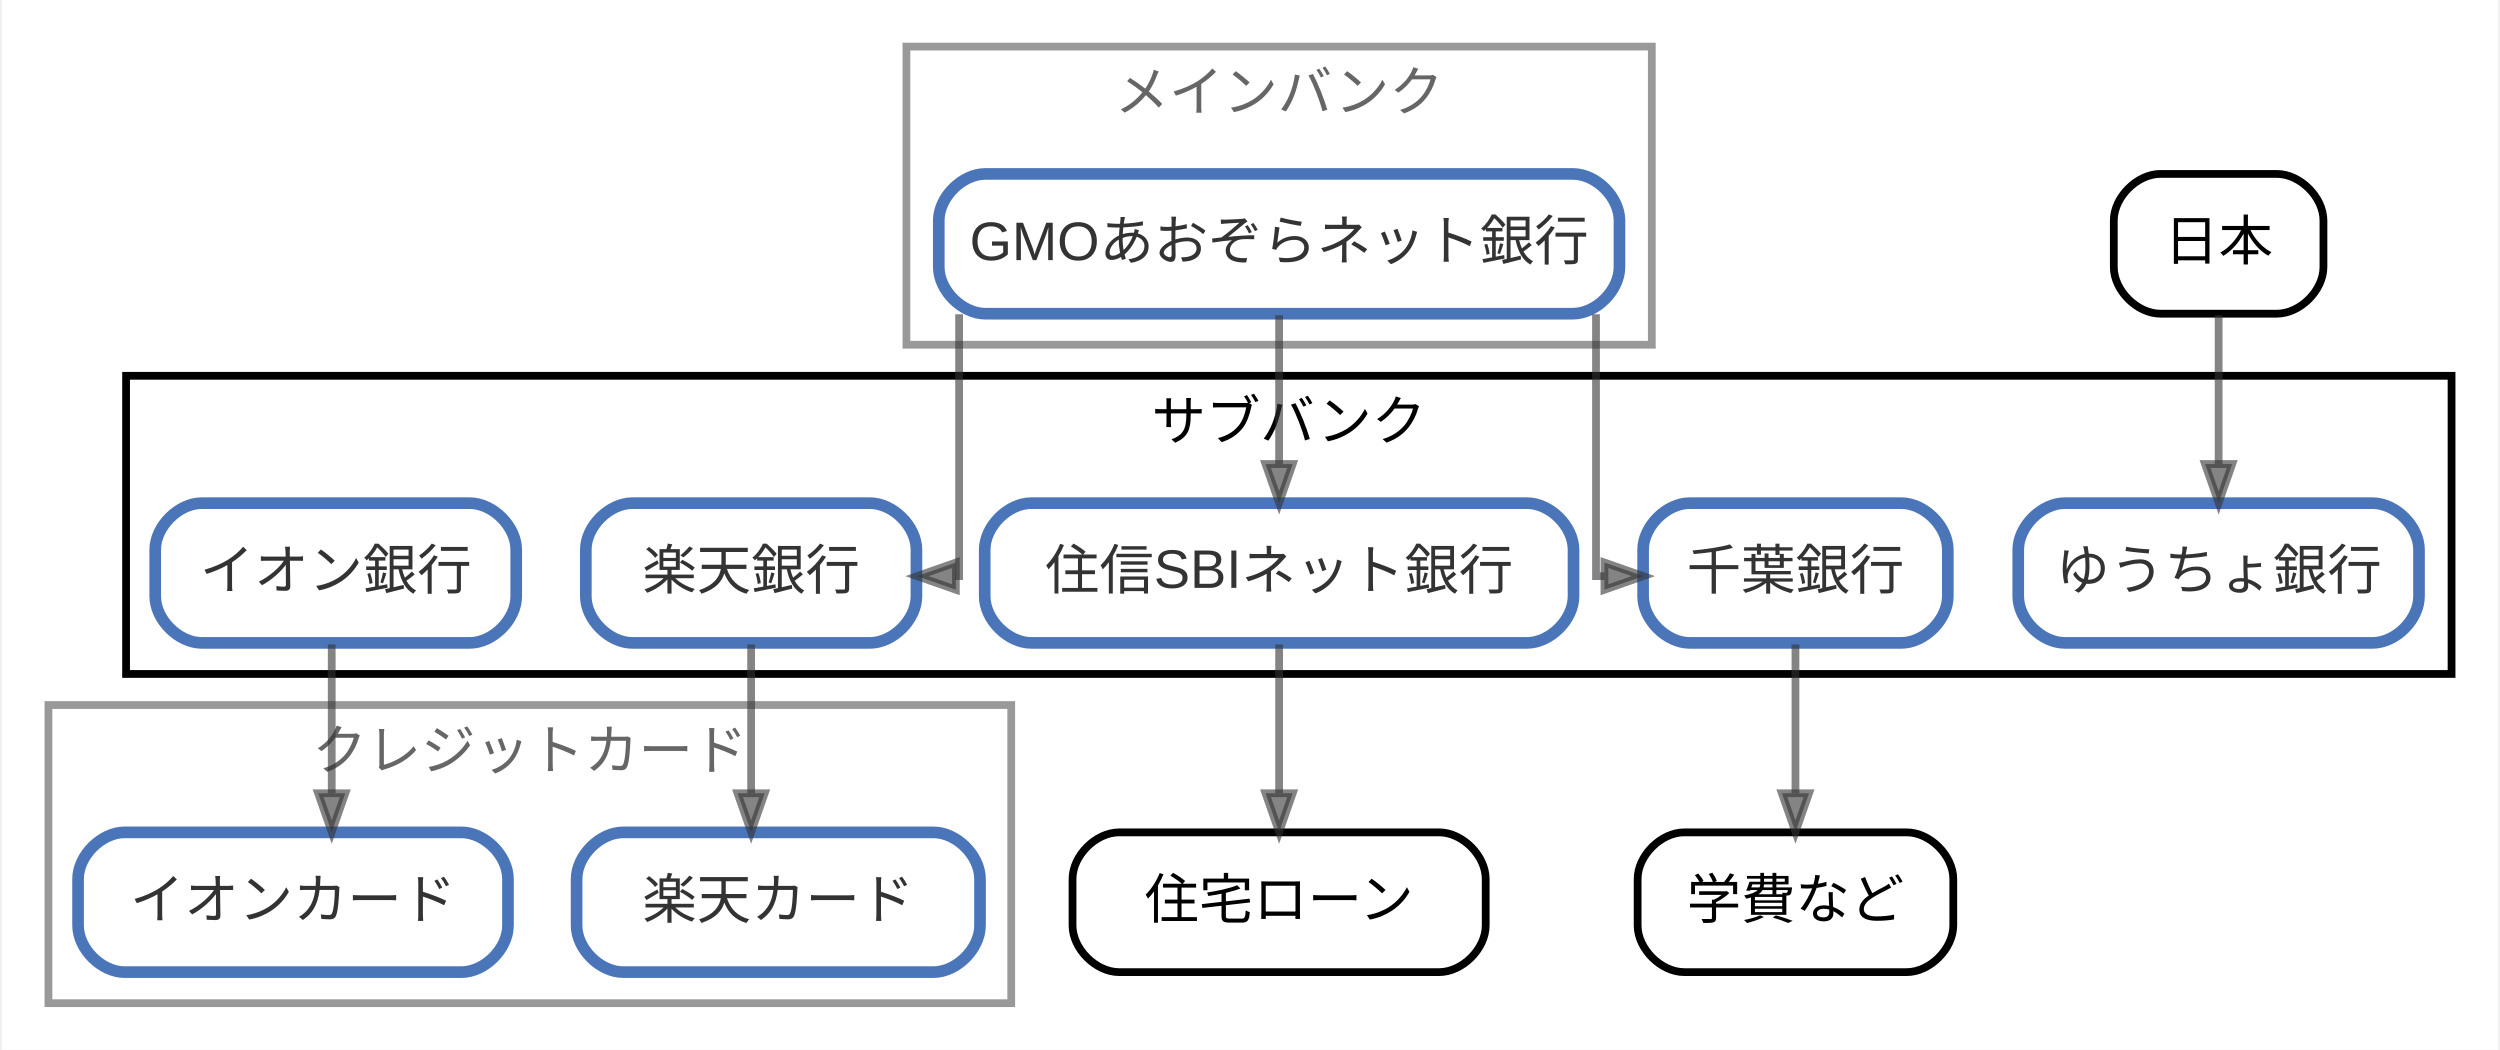
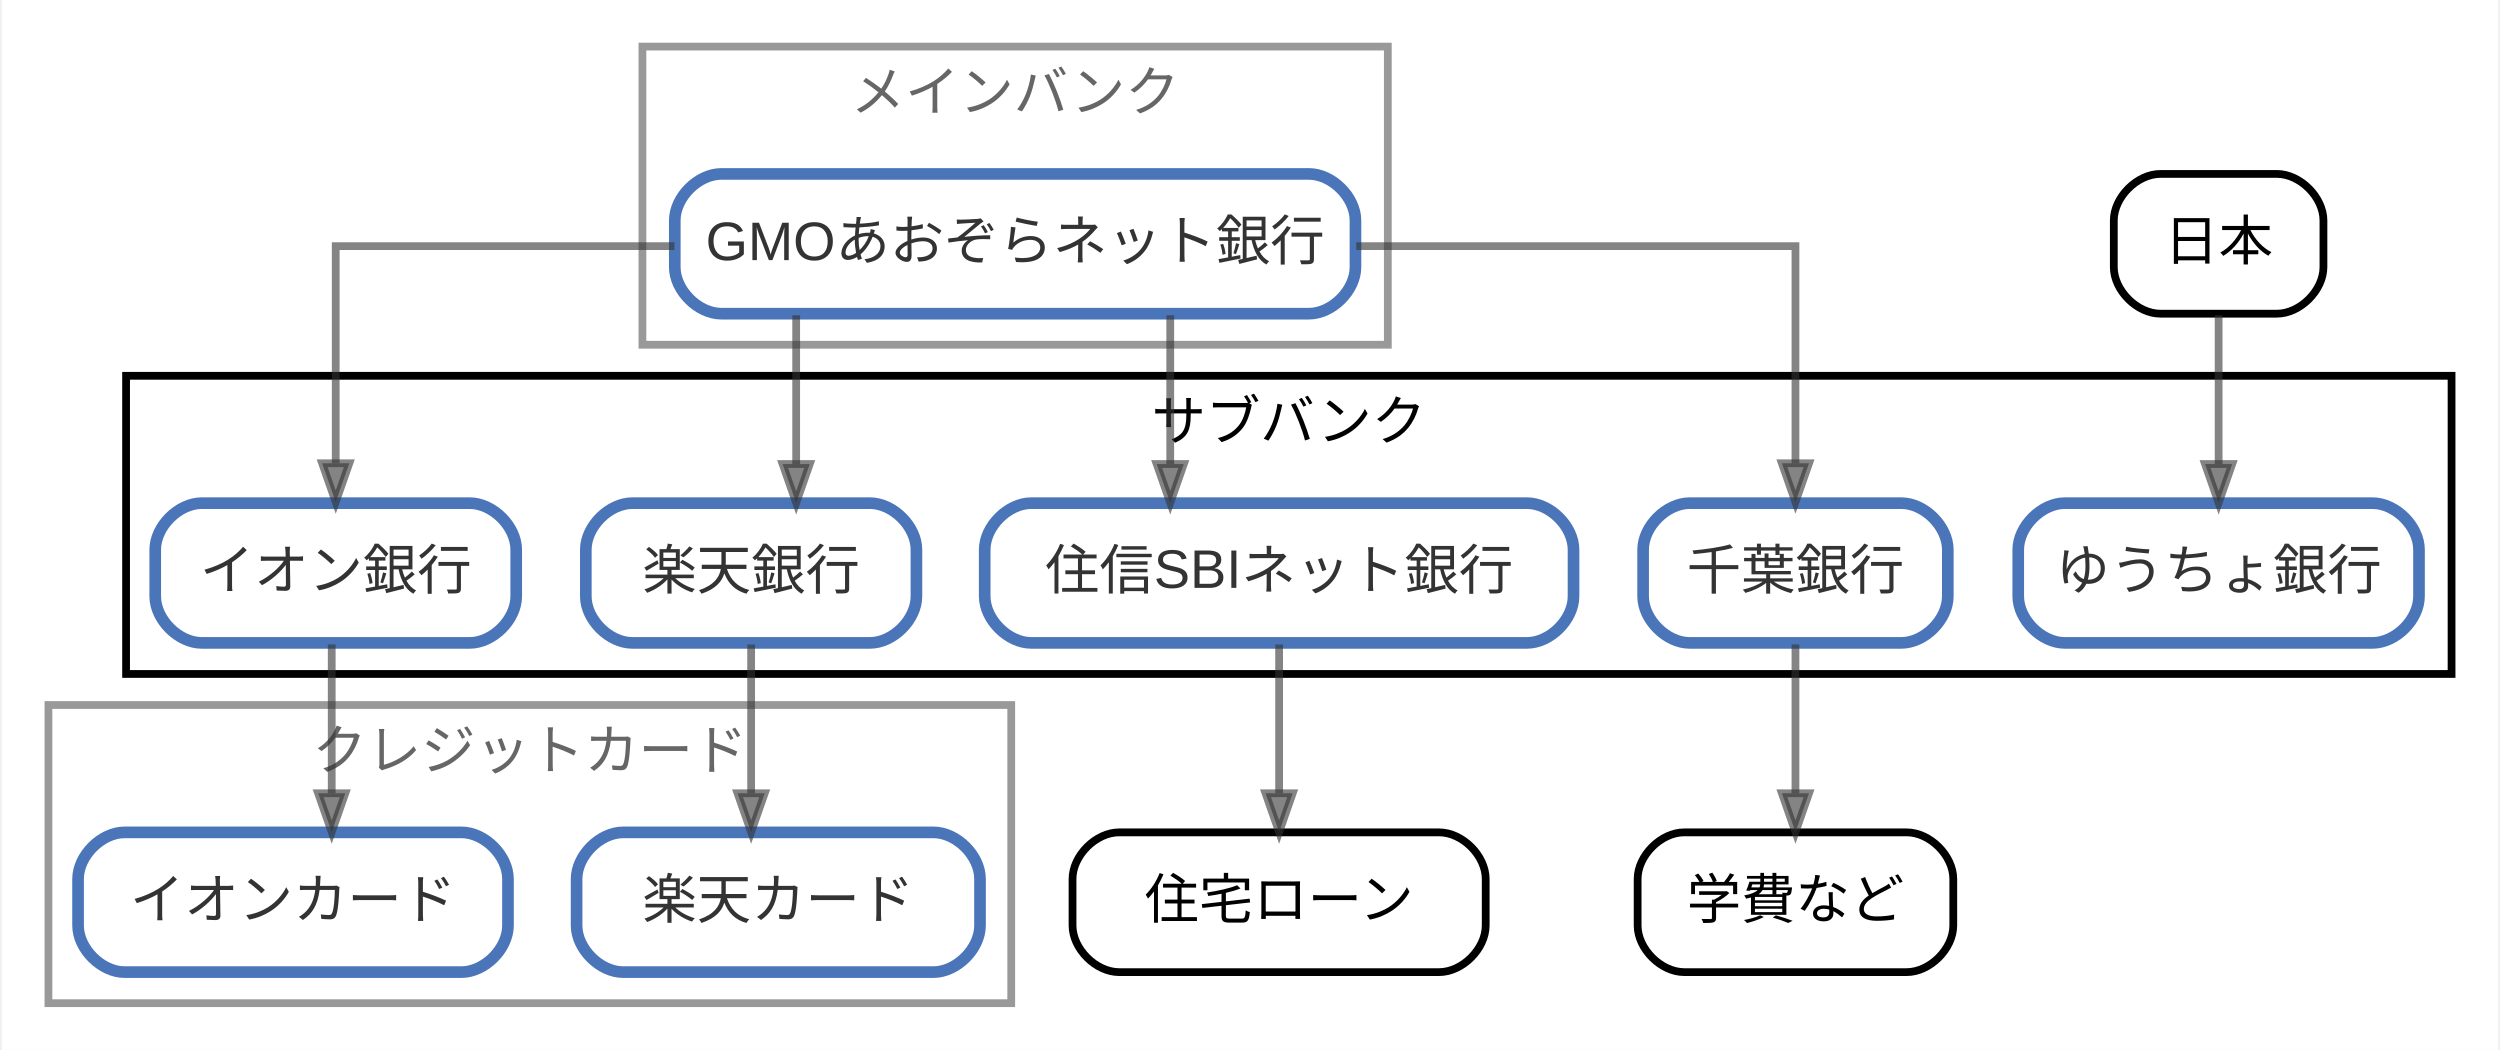
<svg xmlns="http://www.w3.org/2000/svg" width="643pt" height="270pt" viewBox="0.00 0.00 643.00 270.40">
  <g id="graph0" class="graph" transform="scale(1 1) rotate(0) translate(4 266.4)">
    <polygon fill="#ffffff" stroke="transparent" points="-4,4 -4,-266.4 639,-266.4 639,4 -4,4" />
    <g id="clust3" class="cluster">
      <polygon fill="none" stroke="#999999" stroke-width="2" points="8,-8 8,-84.8 256,-84.8 256,-8 8,-8" />
      <text text-anchor="middle" x="132" y="-68.2" font-family="Arial" font-size="14.00" fill="#666666">クレジットカード</text>
    </g>
    <g id="clust2" class="cluster">
-       <polygon fill="none" stroke="#999999" stroke-width="2" points="229,-177.6 229,-254.4 421,-254.4 421,-177.6 229,-177.6" />
-       <text text-anchor="middle" x="325" y="-237.8" font-family="Arial" font-size="14.00" fill="#666666">メインバンク</text>
+       <polygon fill="none" stroke="#999999" stroke-width="2" points="161,-177.6 161,-254.4 353,-254.4 353,-177.6 161,-177.6" />
+       <text text-anchor="middle" x="257" y="-237.8" font-family="Arial" font-size="14.00" fill="#666666">メインバンク</text>
    </g>
    <g id="clust1" class="cluster">
      <polygon fill="none" stroke="#000000" stroke-width="2" points="28,-92.8 28,-169.6 627,-169.6 627,-92.8 28,-92.8" />
      <text text-anchor="middle" x="327.5" y="-153" font-family="Arial" font-size="14.00" fill="#000000">サブバンク</text>
    </g>
    <g id="node1" class="node">
      <path fill="#ffffff" stroke="#4b75b9" stroke-width="3" d="M219.58,-136.8C219.58,-136.8 158.42,-136.8 158.42,-136.8 152.42,-136.8 146.42,-130.8 146.42,-124.8 146.42,-124.8 146.42,-112.8 146.42,-112.8 146.42,-106.8 152.42,-100.8 158.42,-100.8 158.42,-100.8 219.58,-100.8 219.58,-100.8 225.58,-100.8 231.58,-106.8 231.58,-112.8 231.58,-112.8 231.58,-124.8 231.58,-124.8 231.58,-130.8 225.58,-136.8 219.58,-136.8" />
      <text text-anchor="middle" x="189" y="-114.6" font-family="Arial" font-size="14.00" fill="#333333">楽天銀行</text>
    </g>
    <g id="node7" class="node">
      <path fill="#ffffff" stroke="#4b75b9" stroke-width="3" d="M235.955,-52C235.955,-52 156.045,-52 156.045,-52 150.045,-52 144.045,-46 144.045,-40 144.045,-40 144.045,-28 144.045,-28 144.045,-22 150.045,-16 156.045,-16 156.045,-16 235.955,-16 235.955,-16 241.955,-16 247.955,-22 247.955,-28 247.955,-28 247.955,-40 247.955,-40 247.955,-46 241.955,-52 235.955,-52" />
      <text text-anchor="middle" x="196" y="-29.8" font-family="Arial" font-size="14.00" fill="#333333">楽天カード</text>
    </g>
    <g id="edge2" class="edge">
      <path fill="none" stroke="#333333" stroke-width="2" stroke-opacity="0.6" d="M189,-100.4C189,-100.4 189,-62.073 189,-62.073" />
      <polygon fill="#333333" fill-opacity="0.6" stroke="#333333" stroke-width="2" stroke-opacity="0.6" points="192.5,-62.073 189,-52.073 185.5,-62.073 192.5,-62.073" />
    </g>
    <g id="node2" class="node">
      <path fill="#ffffff" stroke="#4b75b9" stroke-width="3" d="M388.834,-136.8C388.834,-136.8 261.166,-136.8 261.166,-136.8 255.166,-136.8 249.166,-130.8 249.166,-124.8 249.166,-124.8 249.166,-112.8 249.166,-112.8 249.166,-106.8 255.166,-100.8 261.166,-100.8 261.166,-100.8 388.834,-100.8 388.834,-100.8 394.834,-100.8 400.834,-106.8 400.834,-112.8 400.834,-112.8 400.834,-124.8 400.834,-124.8 400.834,-130.8 394.834,-136.8 388.834,-136.8" />
      <text text-anchor="middle" x="325" y="-114.6" font-family="Arial" font-size="14.00" fill="#333333">住信SBIネット銀行</text>
    </g>
    <g id="node9" class="node">
      <path fill="none" stroke="#000000" stroke-width="2" d="M366.213,-52C366.213,-52 283.787,-52 283.787,-52 277.787,-52 271.787,-46 271.787,-40 271.787,-40 271.787,-28 271.787,-28 271.787,-22 277.787,-16 283.787,-16 283.787,-16 366.213,-16 366.213,-16 372.213,-16 378.213,-22 378.213,-28 378.213,-28 378.213,-40 378.213,-40 378.213,-46 372.213,-52 366.213,-52" />
      <text text-anchor="middle" x="325" y="-29.8" font-family="Arial" font-size="14.00" fill="#000000">住宅ローン</text>
    </g>
    <g id="edge4" class="edge">
      <path fill="none" stroke="#333333" stroke-width="2" stroke-opacity="0.6" d="M325,-100.4C325,-100.4 325,-62.073 325,-62.073" />
      <polygon fill="#333333" fill-opacity="0.6" stroke="#333333" stroke-width="2" stroke-opacity="0.6" points="328.5,-62.073 325,-52.073 321.5,-62.073 328.5,-62.073" />
    </g>
    <g id="node3" class="node">
      <path fill="#ffffff" stroke="#4b75b9" stroke-width="3" d="M116.493,-136.8C116.493,-136.8 47.507,-136.8 47.507,-136.8 41.507,-136.8 35.507,-130.8 35.507,-124.8 35.507,-124.8 35.507,-112.8 35.507,-112.8 35.507,-106.8 41.507,-100.8 47.507,-100.8 47.507,-100.8 116.493,-100.8 116.493,-100.8 122.493,-100.8 128.493,-106.8 128.493,-112.8 128.493,-112.8 128.493,-124.8 128.493,-124.8 128.493,-130.8 122.493,-136.8 116.493,-136.8" />
      <text text-anchor="middle" x="82" y="-114.6" font-family="Arial" font-size="14.00" fill="#333333">イオン銀行</text>
    </g>
    <g id="node8" class="node">
      <path fill="#ffffff" stroke="#4b75b9" stroke-width="3" d="M114.368,-52C114.368,-52 27.632,-52 27.632,-52 21.632,-52 15.632,-46 15.632,-40 15.632,-40 15.632,-28 15.632,-28 15.632,-22 21.632,-16 27.632,-16 27.632,-16 114.368,-16 114.368,-16 120.368,-16 126.368,-22 126.368,-28 126.368,-28 126.368,-40 126.368,-40 126.368,-46 120.368,-52 114.368,-52" />
      <text text-anchor="middle" x="71" y="-29.8" font-family="Arial" font-size="14.00" fill="#333333">イオンカード</text>
    </g>
-     <g id="edge5" class="edge">
+     <g id="edge6" class="edge">
      <path fill="none" stroke="#333333" stroke-width="2" stroke-opacity="0.6" d="M80.969,-100.4C80.969,-100.4 80.969,-62.073 80.969,-62.073" />
      <polygon fill="#333333" fill-opacity="0.6" stroke="#333333" stroke-width="2" stroke-opacity="0.6" points="84.469,-62.073 80.969,-52.073 77.469,-62.073 84.469,-62.073" />
    </g>
    <g id="node4" class="node">
      <path fill="#ffffff" stroke="#4b75b9" stroke-width="3" d="M485.242,-136.8C485.242,-136.8 430.758,-136.8 430.758,-136.8 424.758,-136.8 418.758,-130.8 418.758,-124.8 418.758,-124.8 418.758,-112.8 418.758,-112.8 418.758,-106.8 424.758,-100.8 430.758,-100.8 430.758,-100.8 485.242,-100.8 485.242,-100.8 491.242,-100.8 497.242,-106.8 497.242,-112.8 497.242,-112.8 497.242,-124.8 497.242,-124.8 497.242,-130.8 491.242,-136.8 485.242,-136.8" />
      <text text-anchor="middle" x="458" y="-114.6" font-family="Arial" font-size="14.00" fill="#333333">千葉銀行</text>
    </g>
    <g id="node10" class="node">
      <path fill="none" stroke="#000000" stroke-width="2" d="M486.653,-52C486.653,-52 429.347,-52 429.347,-52 423.347,-52 417.347,-46 417.347,-40 417.347,-40 417.347,-28 417.347,-28 417.347,-22 423.347,-16 429.347,-16 429.347,-16 486.653,-16 486.653,-16 492.653,-16 498.653,-22 498.653,-28 498.653,-28 498.653,-40 498.653,-40 498.653,-46 492.653,-52 486.653,-52" />
      <text text-anchor="middle" x="458" y="-29.8" font-family="Arial" font-size="14.00" fill="#000000">学費など</text>
    </g>
-     <g id="edge7" class="edge">
+     <g id="edge8" class="edge">
      <path fill="none" stroke="#333333" stroke-width="2" stroke-opacity="0.6" d="M458,-100.4C458,-100.4 458,-62.073 458,-62.073" />
      <polygon fill="#333333" fill-opacity="0.6" stroke="#333333" stroke-width="2" stroke-opacity="0.6" points="461.5,-62.073 458,-52.073 454.5,-62.073 461.5,-62.073" />
    </g>
    <g id="node5" class="node">
      <path fill="#ffffff" stroke="#4b75b9" stroke-width="3" d="M606.615,-136.8C606.615,-136.8 527.385,-136.8 527.385,-136.8 521.385,-136.8 515.385,-130.8 515.385,-124.8 515.385,-124.8 515.385,-112.8 515.385,-112.8 515.385,-106.8 521.385,-100.8 527.385,-100.8 527.385,-100.8 606.615,-100.8 606.615,-100.8 612.615,-100.8 618.615,-106.8 618.615,-112.8 618.615,-112.8 618.615,-124.8 618.615,-124.8 618.615,-130.8 612.615,-136.8 606.615,-136.8" />
      <text text-anchor="middle" x="567" y="-114.6" font-family="Arial" font-size="14.00" fill="#333333">ゆうちょ銀行</text>
    </g>
    <g id="node6" class="node">
-       <path fill="#ffffff" stroke="#4b75b9" stroke-width="3" d="M400.666,-221.6C400.666,-221.6 249.334,-221.6 249.334,-221.6 243.334,-221.6 237.334,-215.6 237.334,-209.6 237.334,-209.6 237.334,-197.6 237.334,-197.6 237.334,-191.6 243.334,-185.6 249.334,-185.6 249.334,-185.6 400.666,-185.6 400.666,-185.6 406.666,-185.6 412.666,-191.6 412.666,-197.6 412.666,-197.6 412.666,-209.6 412.666,-209.6 412.666,-215.6 406.666,-221.6 400.666,-221.6" />
-       <text text-anchor="middle" x="325" y="-199.4" font-family="Arial" font-size="14.00" fill="#333333">GMOあおぞらネット銀行</text>
+       <path fill="#ffffff" stroke="#4b75b9" stroke-width="3" d="M332.666,-221.6C332.666,-221.6 181.334,-221.6 181.334,-221.6 175.334,-221.6 169.334,-215.6 169.334,-209.6 169.334,-209.6 169.334,-197.6 169.334,-197.6 169.334,-191.6 175.334,-185.6 181.334,-185.6 181.334,-185.6 332.666,-185.6 332.666,-185.6 338.666,-185.6 344.666,-191.6 344.666,-197.6 344.666,-197.6 344.666,-209.6 344.666,-209.6 344.666,-215.6 338.666,-221.6 332.666,-221.6" />
+       <text text-anchor="middle" x="257" y="-199.4" font-family="Arial" font-size="14.00" fill="#333333">GMOあおぞらネット銀行</text>
    </g>
    <g id="edge1" class="edge">
-       <path fill="none" stroke="#333333" stroke-width="2" stroke-opacity="0.6" d="M242.572,-185.446C242.572,-160.319 242.572,-118 242.572,-118 242.572,-118 241.488,-118 241.488,-118" />
-       <polygon fill="#333333" fill-opacity="0.6" stroke="#333333" stroke-width="2" stroke-opacity="0.6" points="241.731,-114.5 231.731,-118 241.731,-121.5 241.731,-114.5" />
+       <path fill="none" stroke="#333333" stroke-width="2" stroke-opacity="0.6" d="M200.603,-185.2C200.603,-185.2 200.603,-146.873 200.603,-146.873" />
+       <polygon fill="#333333" fill-opacity="0.6" stroke="#333333" stroke-width="2" stroke-opacity="0.6" points="204.103,-146.873 200.603,-136.873 197.103,-146.873 204.103,-146.873" />
    </g>
    <g id="edge3" class="edge">
-       <path fill="none" stroke="#333333" stroke-width="2" stroke-opacity="0.6" d="M325,-185.2C325,-185.2 325,-146.873 325,-146.873" />
-       <polygon fill="#333333" fill-opacity="0.6" stroke="#333333" stroke-width="2" stroke-opacity="0.6" points="328.5,-146.873 325,-136.873 321.5,-146.873 328.5,-146.873" />
+       <path fill="none" stroke="#333333" stroke-width="2" stroke-opacity="0.6" d="M296.958,-185.2C296.958,-185.2 296.958,-146.873 296.958,-146.873" />
+       <polygon fill="#333333" fill-opacity="0.6" stroke="#333333" stroke-width="2" stroke-opacity="0.6" points="300.458,-146.873 296.958,-136.873 293.458,-146.873 300.458,-146.873" />
    </g>
-     <g id="edge6" class="edge">
-       <path fill="none" stroke="#333333" stroke-width="2" stroke-opacity="0.6" d="M406.625,-185.446C406.625,-160.319 406.625,-118 406.625,-118 406.625,-118 408.8,-118 408.8,-118" />
-       <polygon fill="#333333" fill-opacity="0.6" stroke="#333333" stroke-width="2" stroke-opacity="0.6" points="408.8,-121.5 418.8,-118 408.8,-114.5 408.8,-121.5" />
+     <g id="edge5" class="edge">
+       <path fill="none" stroke="#333333" stroke-width="2" stroke-opacity="0.6" d="M169.244,-203C125.579,-203 82,-203 82,-203 82,-203 82,-147.07 82,-147.07" />
+       <polygon fill="#333333" fill-opacity="0.6" stroke="#333333" stroke-width="2" stroke-opacity="0.6" points="85.5,-147.07 82,-137.07 78.5,-147.07 85.5,-147.07" />
+     </g>
+     <g id="edge7" class="edge">
+       <path fill="none" stroke="#333333" stroke-width="2" stroke-opacity="0.6" d="M344.869,-203C398.955,-203 458,-203 458,-203 458,-203 458,-147.07 458,-147.07" />
+       <polygon fill="#333333" fill-opacity="0.6" stroke="#333333" stroke-width="2" stroke-opacity="0.6" points="461.5,-147.07 458,-137.07 454.5,-147.07 461.5,-147.07" />
    </g>
    <g id="node11" class="node">
      <path fill="none" stroke="#000000" stroke-width="2" d="M582,-221.6C582,-221.6 552,-221.6 552,-221.6 546,-221.6 540,-215.6 540,-209.6 540,-209.6 540,-197.6 540,-197.6 540,-191.6 546,-185.6 552,-185.6 552,-185.6 582,-185.6 582,-185.6 588,-185.6 594,-191.6 594,-197.6 594,-197.6 594,-209.6 594,-209.6 594,-215.6 588,-221.6 582,-221.6" />
      <text text-anchor="middle" x="567" y="-199.4" font-family="Arial" font-size="14.00" fill="#000000">日本</text>
    </g>
-     <g id="edge8" class="edge">
+     <g id="edge9" class="edge">
      <path fill="none" stroke="#333333" stroke-width="2" stroke-opacity="0.6" d="M567,-185.2C567,-185.2 567,-146.873 567,-146.873" />
      <polygon fill="#333333" fill-opacity="0.6" stroke="#333333" stroke-width="2" stroke-opacity="0.6" points="570.5,-146.873 567,-136.873 563.5,-146.873 570.5,-146.873" />
    </g>
  </g>
</svg>
